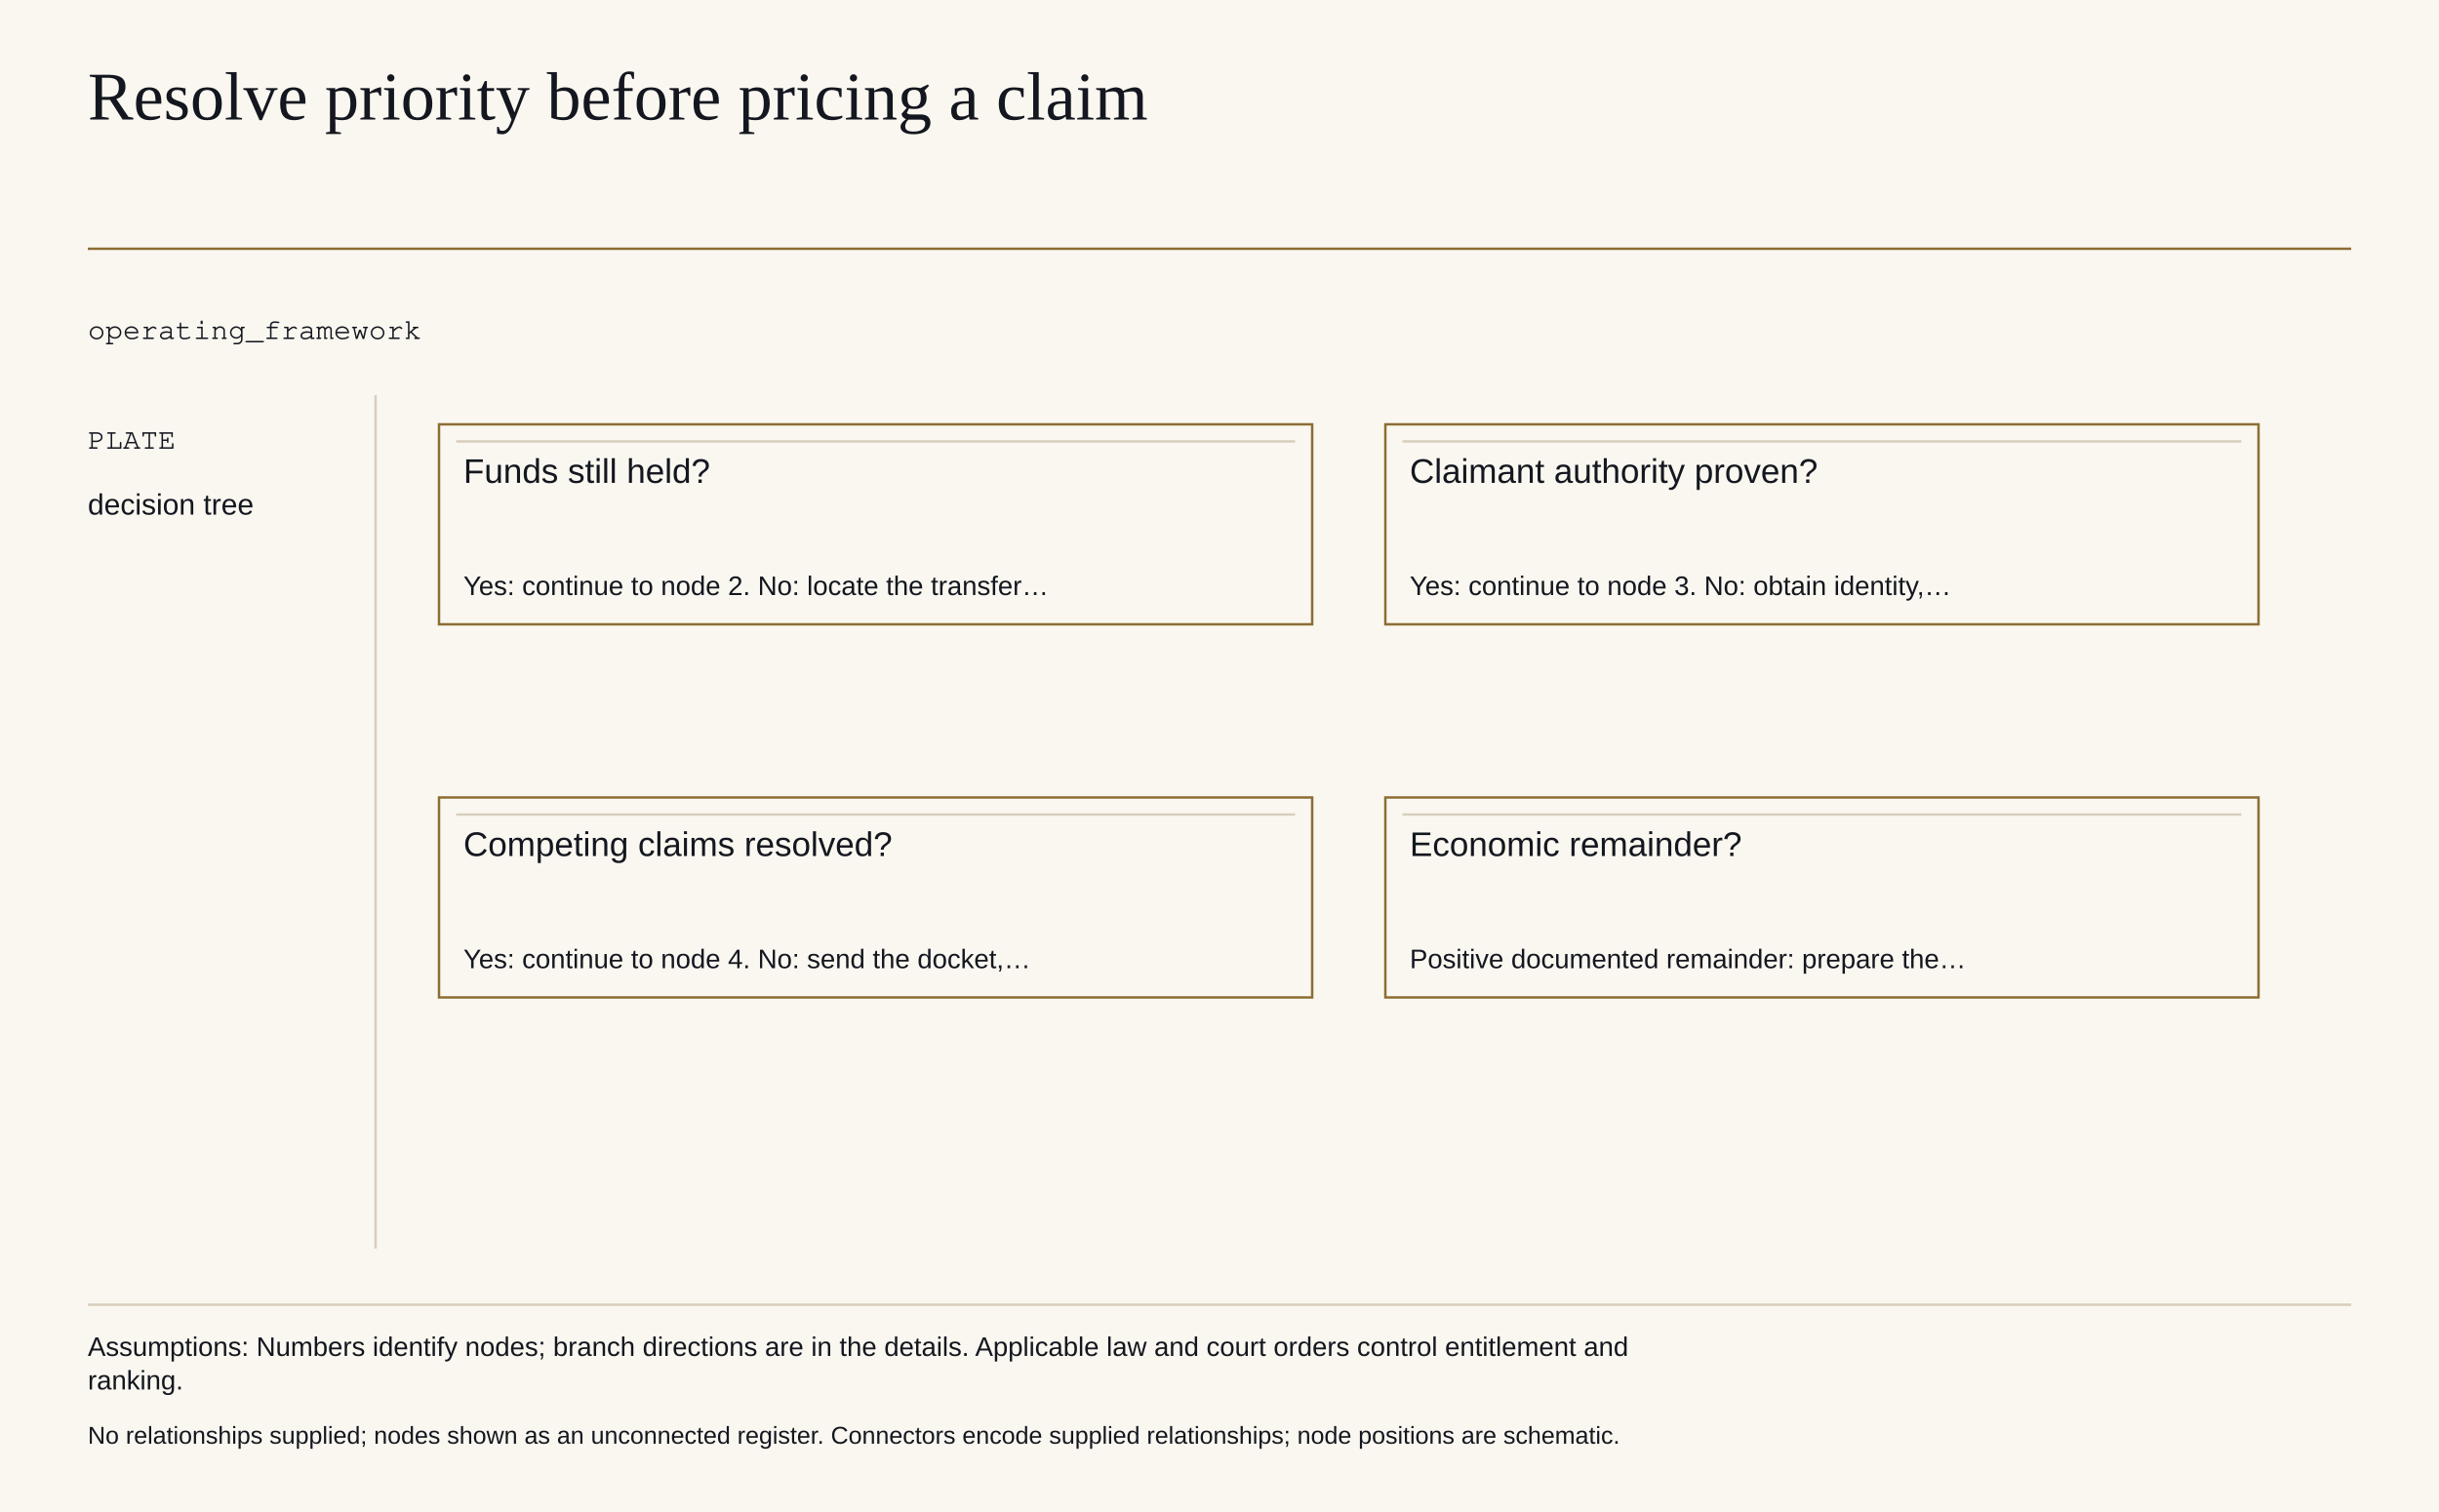
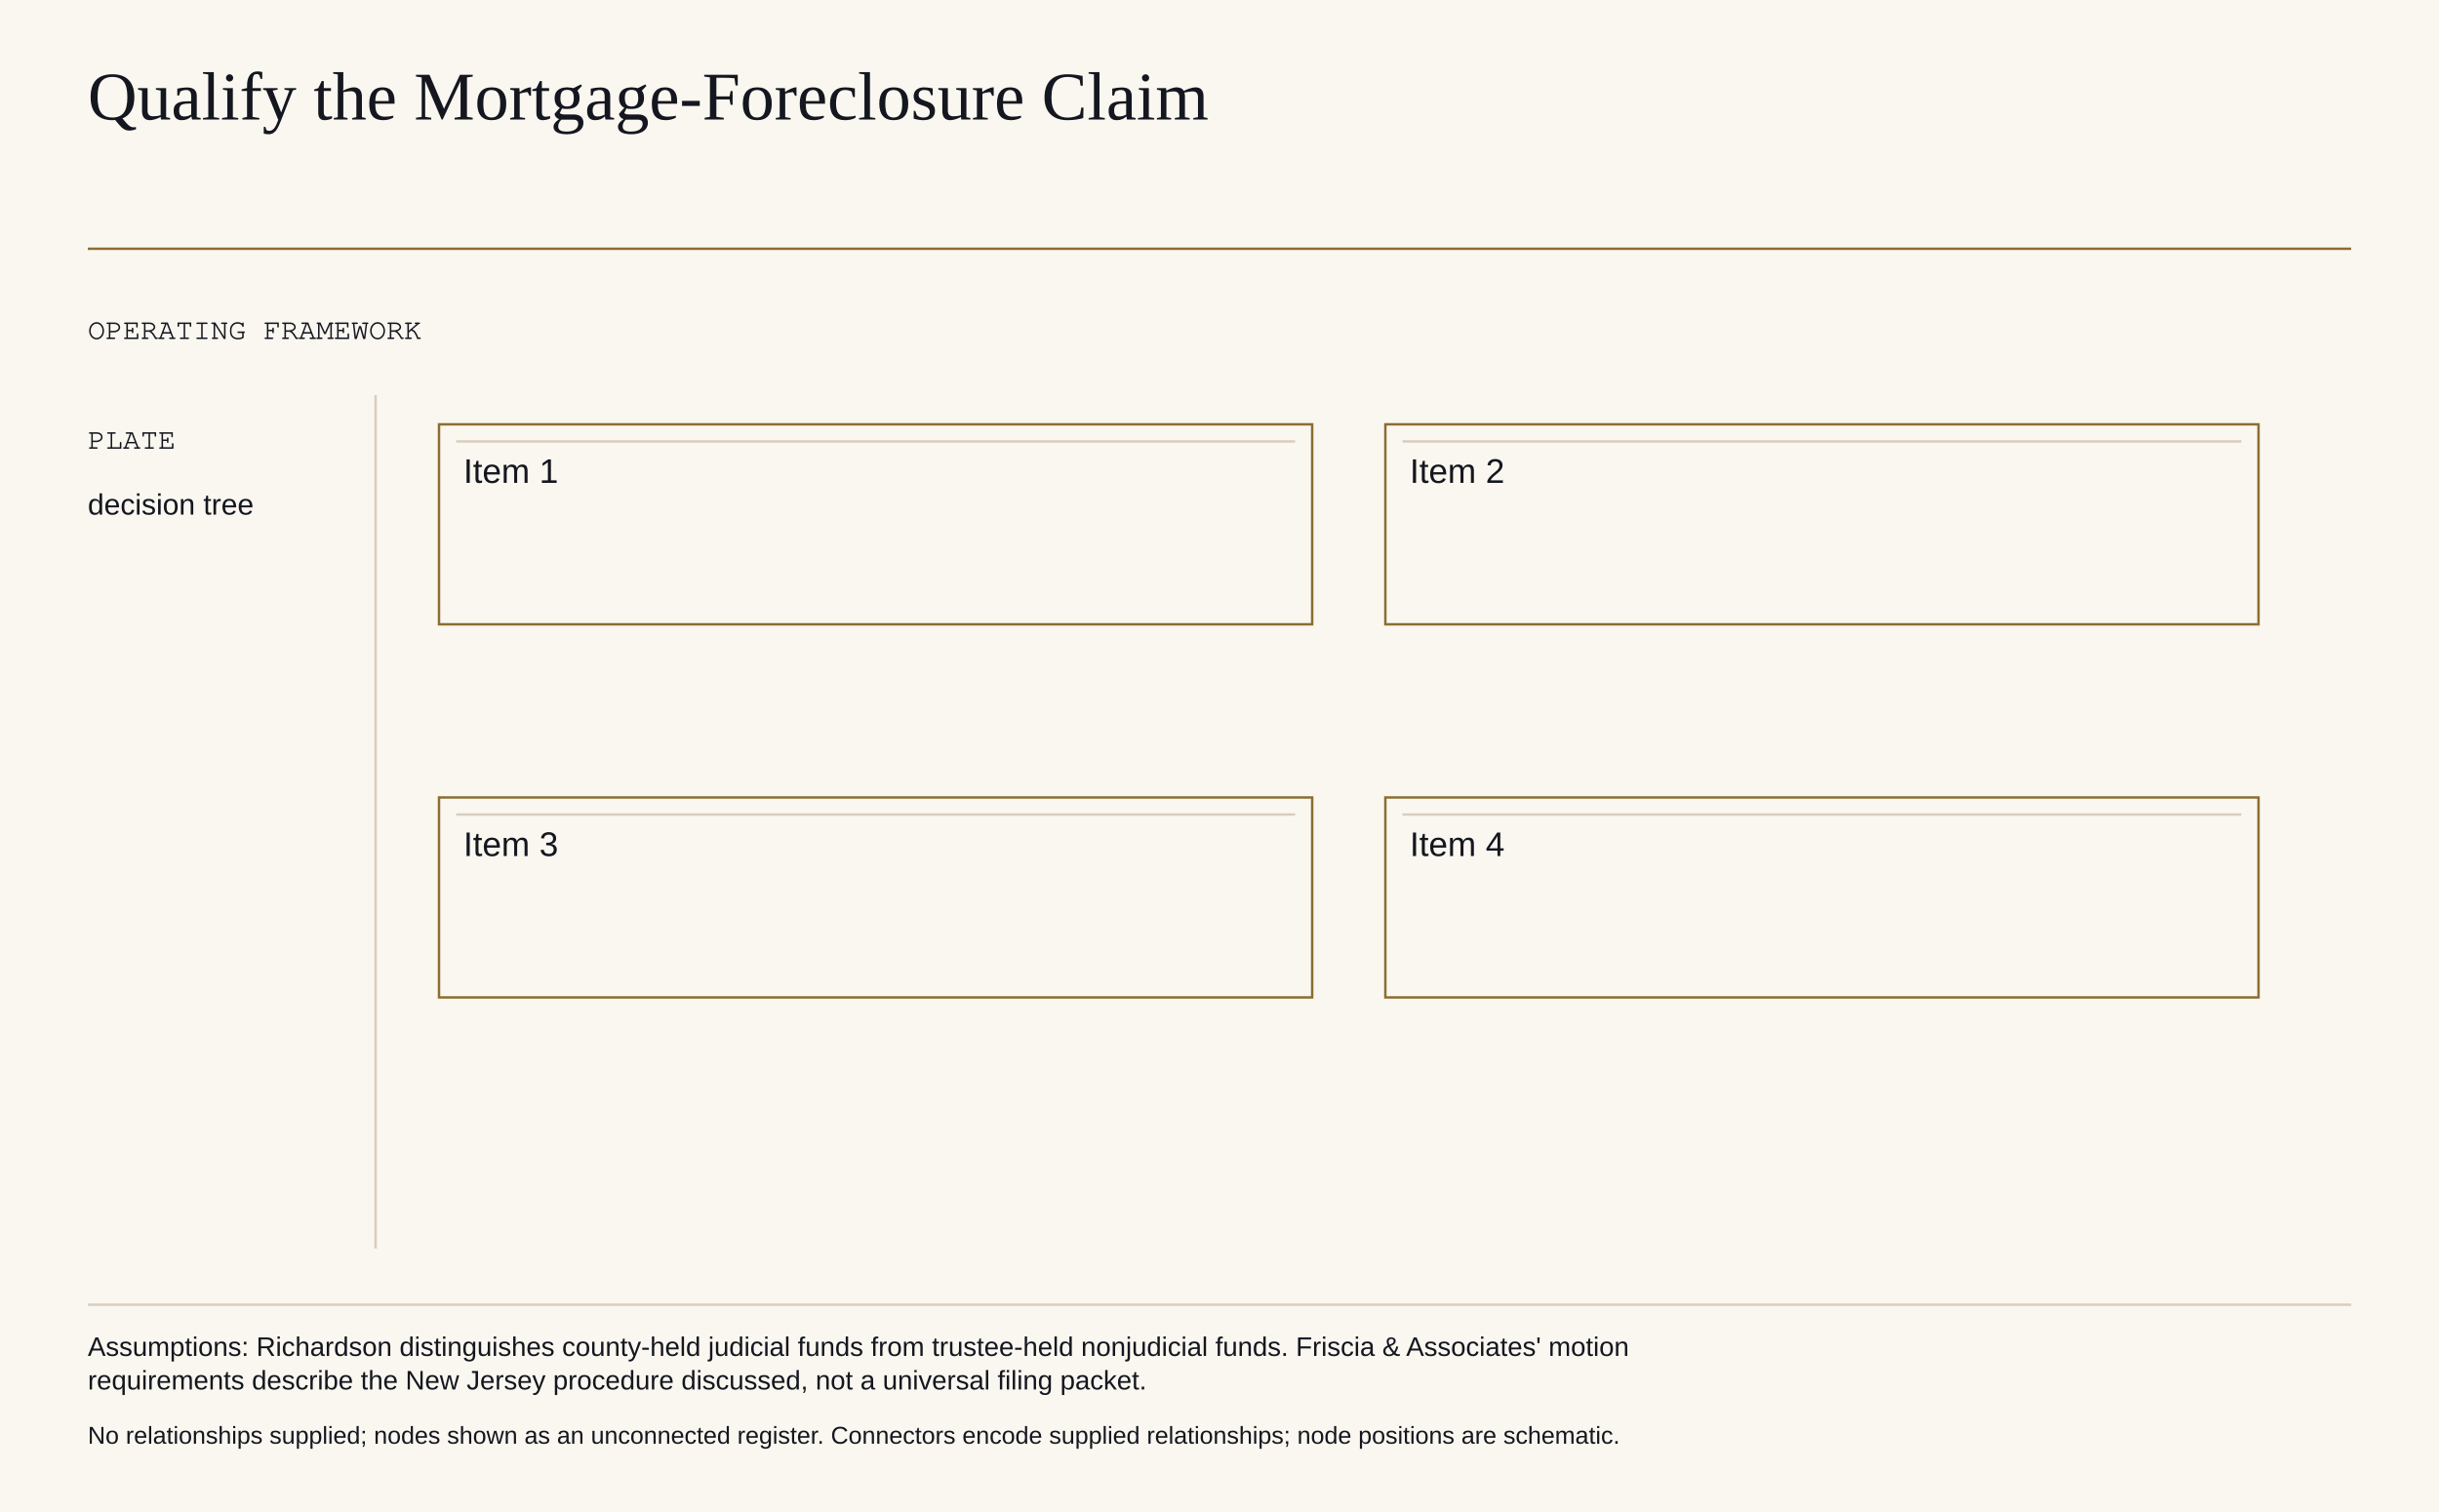
<svg xmlns="http://www.w3.org/2000/svg" viewBox="0 0 1000 620" role="img">
  <rect x="0" y="0" width="1000" height="620" fill="#FAF7F0" stroke="none" stroke-width="1" />
  <text x="36" y="49" font-family="Georgia, 'Times New Roman', serif" font-size="28" fill="#14171F" text-anchor="start" style="font-variant-numeric:tabular-nums">
-     <tspan x="36" dy="0">Resolve priority before pricing a claim</tspan>
+     <tspan x="36" dy="0">Qualify the Mortgage-Foreclosure Claim</tspan>
  </text>
  <line x1="36" y1="102" x2="964" y2="102" stroke="#8C6D32" stroke-width="1" />
  <text x="36" y="139" font-family="Courier, monospace" font-size="12" fill="#14171F" text-anchor="start" style="font-variant-numeric:tabular-nums">
-     <tspan x="36" dy="0">operating_framework</tspan>
+     <tspan x="36" dy="0">OPERATING FRAMEWORK</tspan>
  </text>
  <line x1="154" y1="162" x2="154" y2="512" stroke="#D8CEBE" stroke-width="1" />
  <text x="36" y="184" font-family="Courier, monospace" font-size="12" fill="#14171F" text-anchor="start" style="font-variant-numeric:tabular-nums">
    <tspan x="36" dy="0">PLATE</tspan>
  </text>
  <text x="36" y="211" font-family="Arial, Helvetica, sans-serif" font-size="12" fill="#14171F" text-anchor="start" style="font-variant-numeric:tabular-nums">
    <tspan x="36" dy="0">decision tree</tspan>
  </text>
  <rect x="180.0" y="174.0" width="358.0" height="82" fill="#FAF7F0" stroke="#8C6D32" stroke-width="1" />
  <line x1="187.0" y1="181.0" x2="531.0" y2="181.0" stroke="#D8CEBE" stroke-width="1" />
  <text x="190.0" y="198.0" font-family="Arial, Helvetica, sans-serif" font-size="14" fill="#14171F" text-anchor="start" style="font-variant-numeric:tabular-nums">
-     <tspan x="190.0" dy="0">Funds still held?</tspan>
+     <tspan x="190.0" dy="0">Item 1</tspan>
  </text>
  <text x="190.0" y="244.0" font-family="Arial, Helvetica, sans-serif" font-size="11" fill="#14171F" text-anchor="start" style="font-variant-numeric:tabular-nums">
-     <tspan x="190.0" dy="0">Yes: continue to node 2. No: locate the transfer…</tspan>
+     <tspan x="190.0" dy="0" />
  </text>
  <rect x="568.0" y="174.0" width="358.0" height="82" fill="#FAF7F0" stroke="#8C6D32" stroke-width="1" />
  <line x1="575.0" y1="181.0" x2="919.0" y2="181.0" stroke="#D8CEBE" stroke-width="1" />
  <text x="578.0" y="198.0" font-family="Arial, Helvetica, sans-serif" font-size="14" fill="#14171F" text-anchor="start" style="font-variant-numeric:tabular-nums">
-     <tspan x="578.0" dy="0">Claimant authority proven?</tspan>
+     <tspan x="578.0" dy="0">Item 2</tspan>
  </text>
  <text x="578.0" y="244.0" font-family="Arial, Helvetica, sans-serif" font-size="11" fill="#14171F" text-anchor="start" style="font-variant-numeric:tabular-nums">
-     <tspan x="578.0" dy="0">Yes: continue to node 3. No: obtain identity,…</tspan>
+     <tspan x="578.0" dy="0" />
  </text>
  <rect x="180.0" y="327.0" width="358.0" height="82" fill="#FAF7F0" stroke="#8C6D32" stroke-width="1" />
  <line x1="187.0" y1="334.0" x2="531.0" y2="334.0" stroke="#D8CEBE" stroke-width="1" />
  <text x="190.0" y="351.0" font-family="Arial, Helvetica, sans-serif" font-size="14" fill="#14171F" text-anchor="start" style="font-variant-numeric:tabular-nums">
-     <tspan x="190.0" dy="0">Competing claims resolved?</tspan>
+     <tspan x="190.0" dy="0">Item 3</tspan>
  </text>
  <text x="190.0" y="397.0" font-family="Arial, Helvetica, sans-serif" font-size="11" fill="#14171F" text-anchor="start" style="font-variant-numeric:tabular-nums">
-     <tspan x="190.0" dy="0">Yes: continue to node 4. No: send the docket,…</tspan>
+     <tspan x="190.0" dy="0" />
  </text>
  <rect x="568.0" y="327.0" width="358.0" height="82" fill="#FAF7F0" stroke="#8C6D32" stroke-width="1" />
  <line x1="575.0" y1="334.0" x2="919.0" y2="334.0" stroke="#D8CEBE" stroke-width="1" />
  <text x="578.0" y="351.0" font-family="Arial, Helvetica, sans-serif" font-size="14" fill="#14171F" text-anchor="start" style="font-variant-numeric:tabular-nums">
-     <tspan x="578.0" dy="0">Economic remainder?</tspan>
+     <tspan x="578.0" dy="0">Item 4</tspan>
  </text>
  <text x="578.0" y="397.0" font-family="Arial, Helvetica, sans-serif" font-size="11" fill="#14171F" text-anchor="start" style="font-variant-numeric:tabular-nums">
-     <tspan x="578.0" dy="0">Positive documented remainder: prepare the…</tspan>
+     <tspan x="578.0" dy="0" />
  </text>
  <line x1="36" y1="535" x2="964" y2="535" stroke="#D8CEBE" stroke-width="1" />
  <text x="36" y="556" font-family="Arial, Helvetica, sans-serif" font-size="11" fill="#14171F" text-anchor="start" style="font-variant-numeric:tabular-nums">
-     <tspan x="36" dy="0">Assumptions: Numbers identify nodes; branch directions are in the details. Applicable law and court orders control entitlement and</tspan>
-     <tspan x="36" dy="13.75">ranking.</tspan>
+     <tspan x="36" dy="0">Assumptions: Richardson distinguishes county-held judicial funds from trustee-held nonjudicial funds. Friscia &amp; Associates' motion</tspan>
+     <tspan x="36" dy="13.75">requirements describe the New Jersey procedure discussed, not a universal filing packet.</tspan>
  </text>
  <text x="36" y="592" font-family="Arial, Helvetica, sans-serif" font-size="10" fill="#14171F" text-anchor="start" style="font-variant-numeric:tabular-nums">
    <tspan x="36" dy="0">No relationships supplied; nodes shown as an unconnected register. Connectors encode supplied relationships; node positions are schematic.</tspan>
  </text>
</svg>
